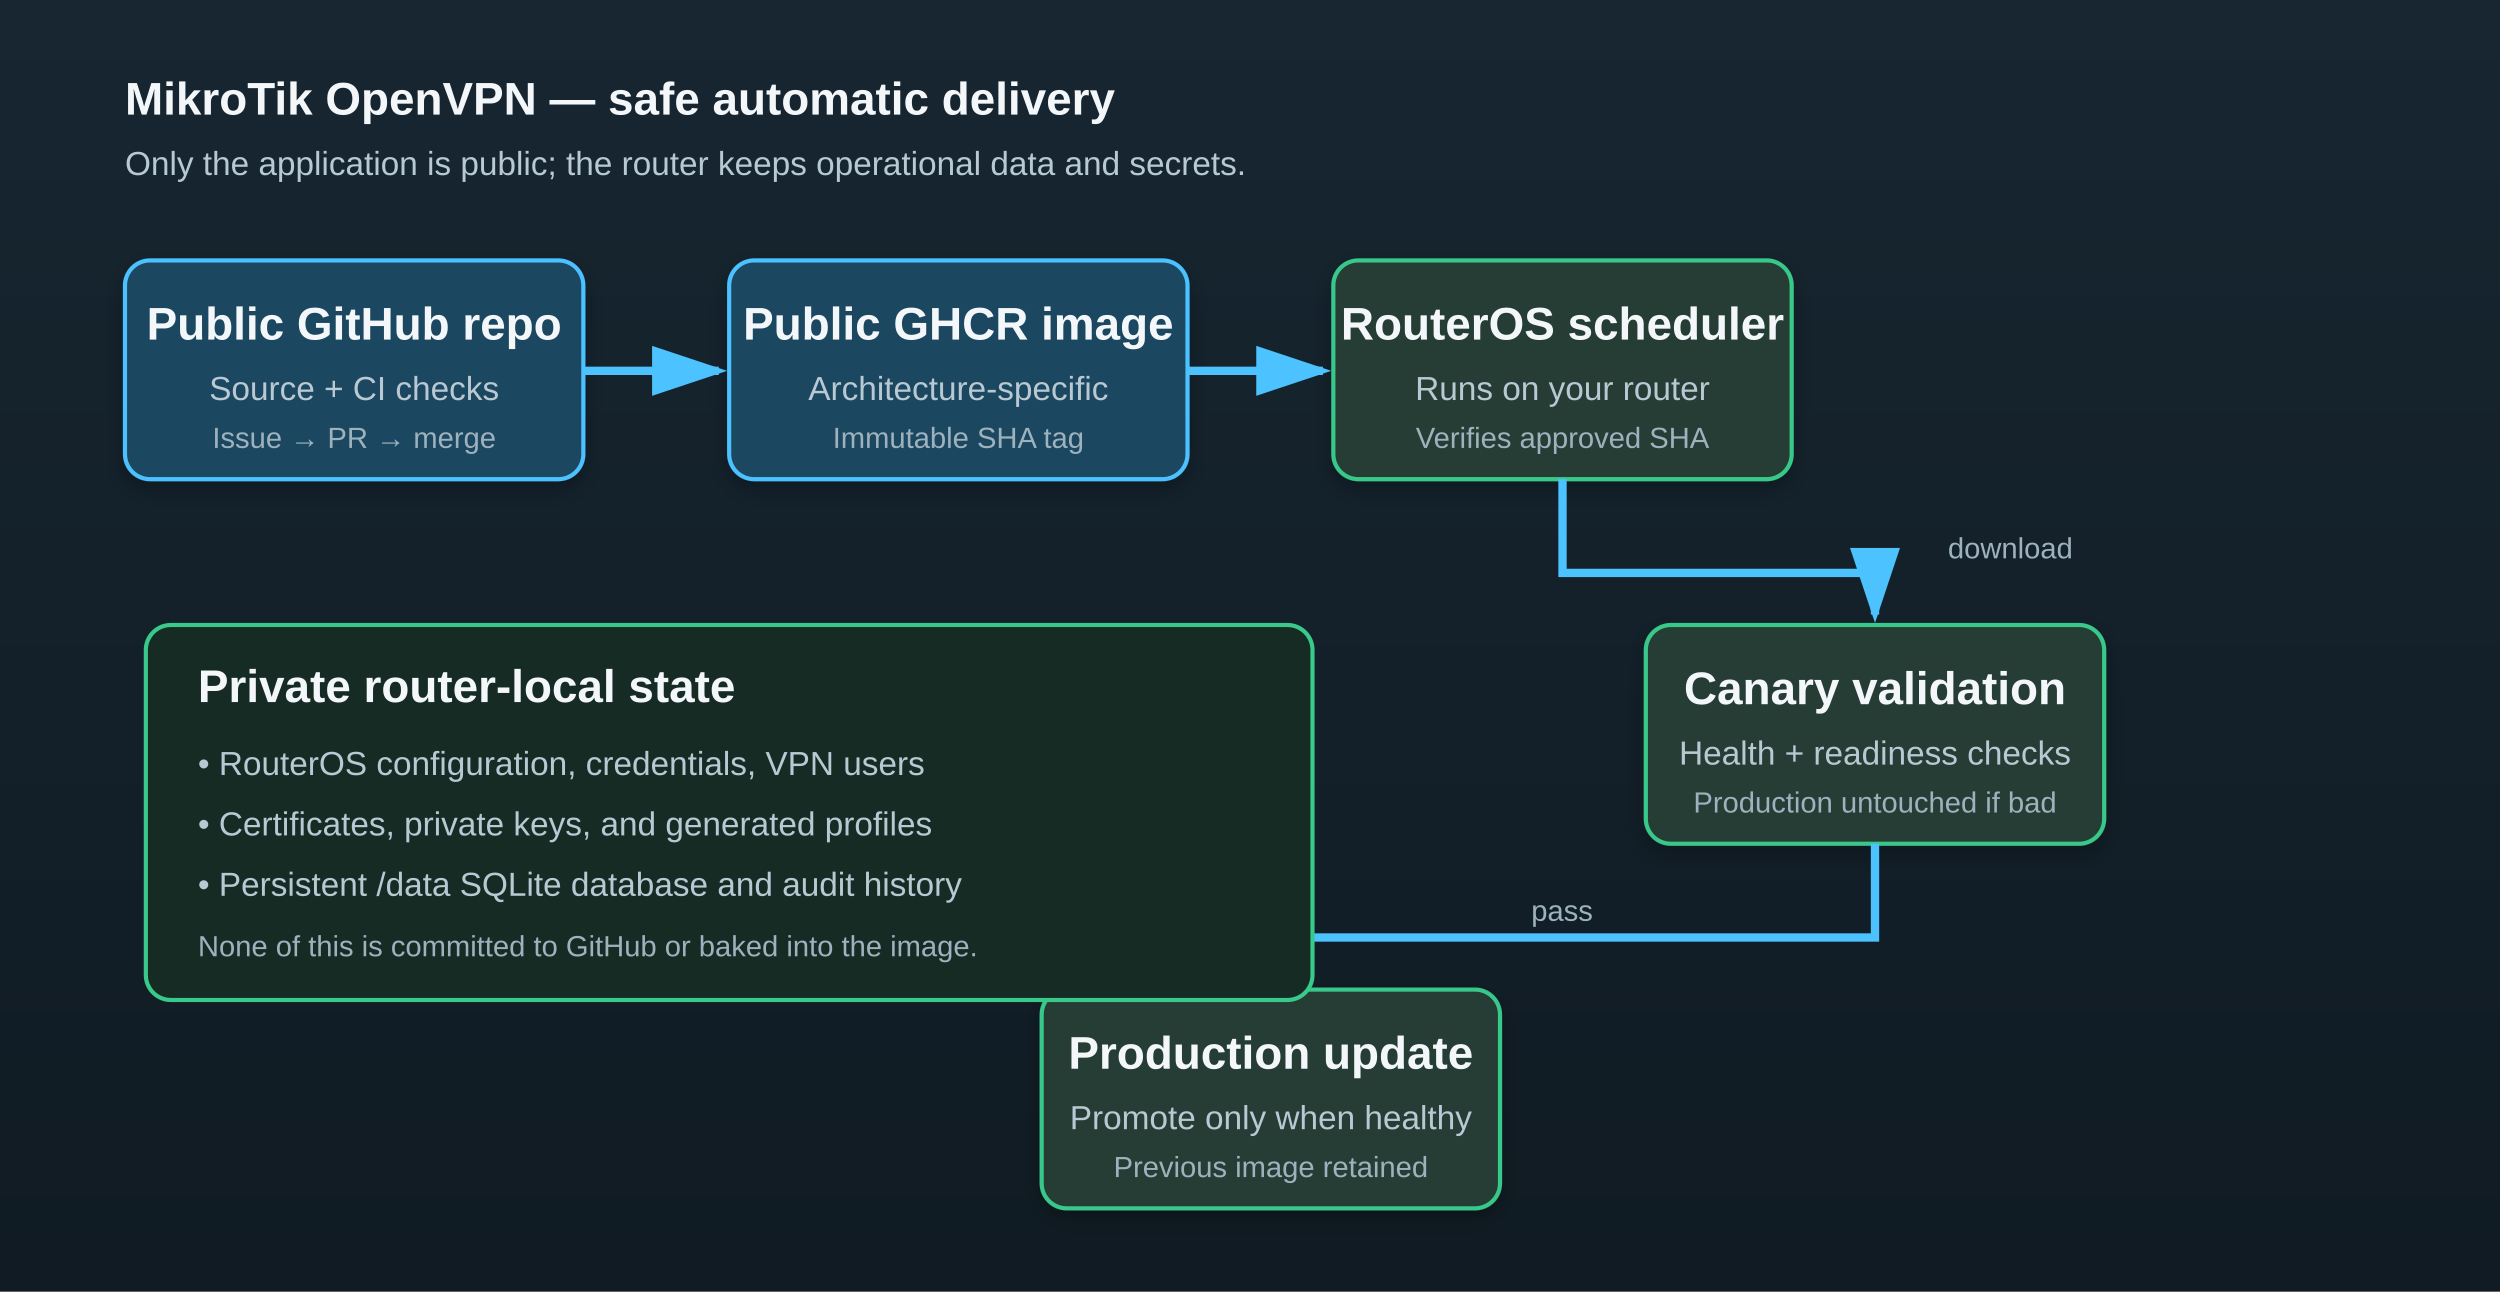
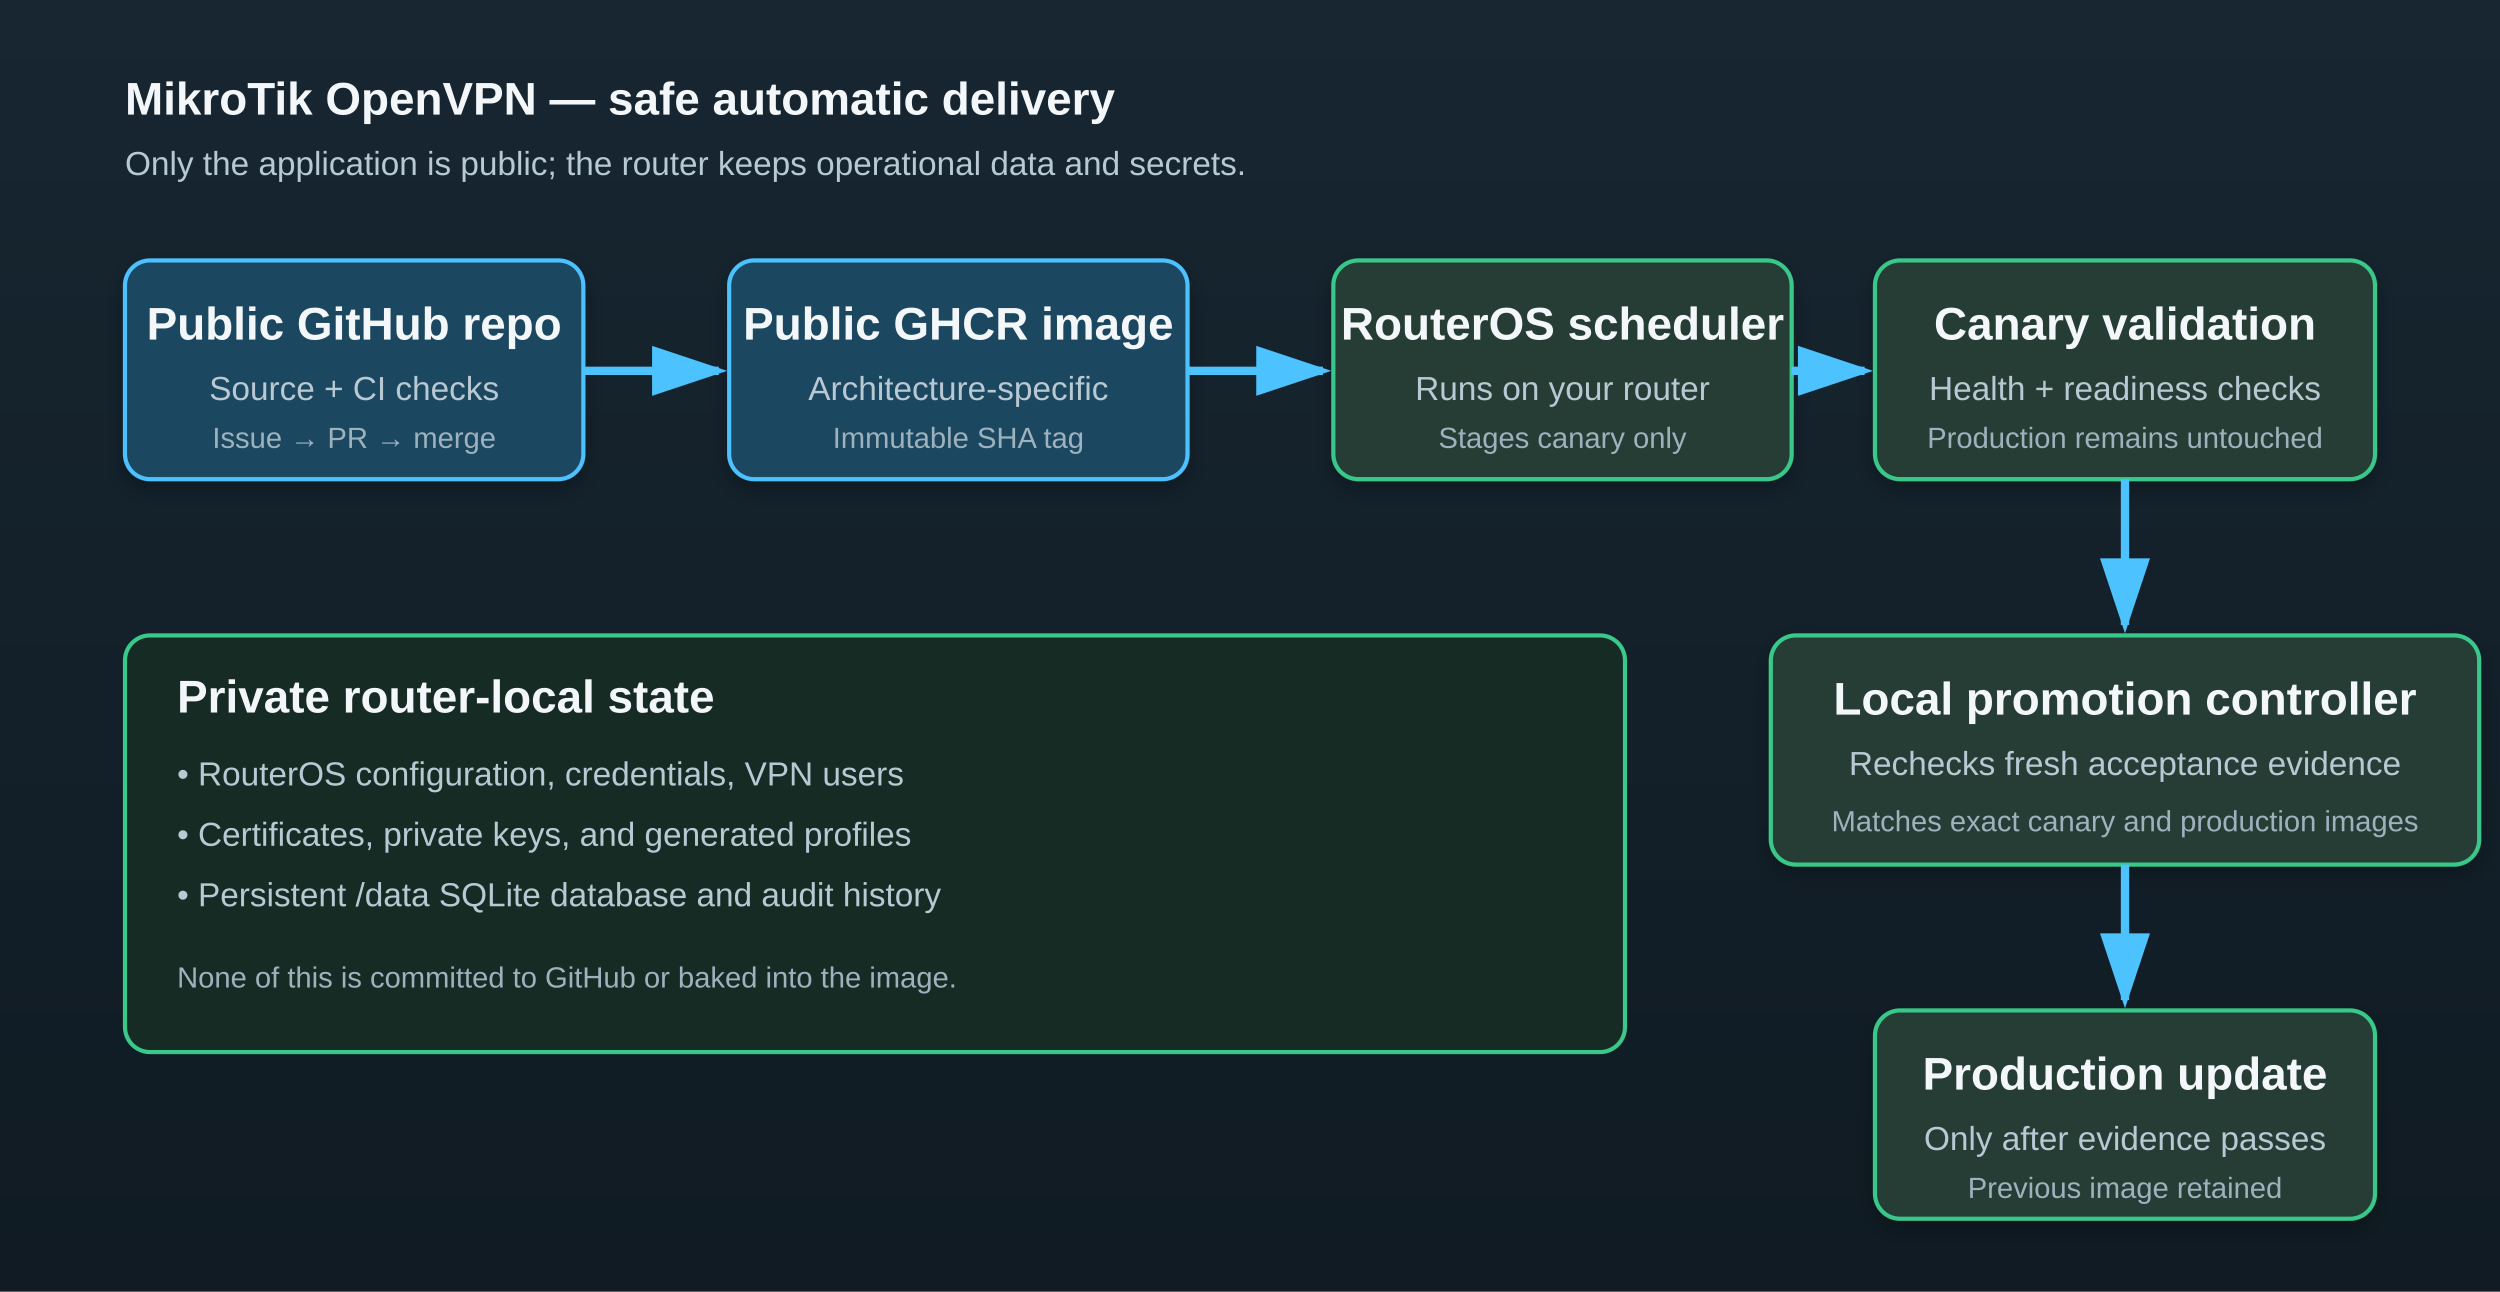
<svg xmlns="http://www.w3.org/2000/svg" width="1200" height="620" viewBox="0 0 1200 620" role="img" aria-labelledby="title desc">
  <defs>
    <linearGradient id="bg" x1="0" y1="0" x2="0" y2="1">
      <stop offset="0" stop-color="#172631" />
      <stop offset="1" stop-color="#101b23" />
    </linearGradient>
    <filter id="shadow" x="-20%" y="-20%" width="140%" height="140%">
      <feDropShadow dx="0" dy="4" stdDeviation="5" flood-color="#000" flood-opacity=".28" />
    </filter>
    <marker id="arrow" markerWidth="10" markerHeight="10" refX="8" refY="3" orient="auto">
      <path d="M0,0 L0,6 L9,3 z" fill="#4cc2ff" />
    </marker>
    <style>
      .box{fill:#233541;stroke:#3b5362;stroke-width:2;rx:12}.public{fill:#1e4661;stroke:#4cc2ff}.private{fill:#263d35;stroke:#39c98a}.title{font:700 22px Arial,sans-serif;fill:#f3f7fa}.label{font:16px Arial,sans-serif;fill:#b8c9d3}.small{font:14px Arial,sans-serif;fill:#9eb2be}.arrow{stroke:#4cc2ff;stroke-width:4;fill:none;marker-end:url(#arrow)}
    </style>
  </defs>
  <rect width="1200" height="620" fill="url(#bg)" />
  <text x="60" y="55" class="title" font-size="28">MikroTik OpenVPN — safe automatic delivery</text>
  <text x="60" y="84" class="label">Only the application is public; the router keeps operational data and secrets.</text>
  <rect x="60" y="125" width="220" height="105" class="box public" filter="url(#shadow)" />
  <text x="170" y="163" text-anchor="middle" class="title">Public GitHub repo</text>
  <text x="170" y="192" text-anchor="middle" class="label">Source + CI checks</text>
  <text x="170" y="215" text-anchor="middle" class="small">Issue → PR → merge</text>
  <rect x="350" y="125" width="220" height="105" class="box public" filter="url(#shadow)" />
  <text x="460" y="163" text-anchor="middle" class="title">Public GHCR image</text>
  <text x="460" y="192" text-anchor="middle" class="label">Architecture-specific</text>
  <text x="460" y="215" text-anchor="middle" class="small">Immutable SHA tag</text>
  <rect x="640" y="125" width="220" height="105" class="box private" filter="url(#shadow)" />
  <text x="750" y="163" text-anchor="middle" class="title">RouterOS scheduler</text>
  <text x="750" y="192" text-anchor="middle" class="label">Runs on your router</text>
-   <text x="750" y="215" text-anchor="middle" class="small">Verifies approved SHA</text>
+   <text x="750" y="215" text-anchor="middle" class="small">Stages canary only</text>
  <path d="M280 178 H345" class="arrow" />
  <path d="M570 178 H635" class="arrow" />
-   <rect x="790" y="300" width="220" height="105" class="box private" filter="url(#shadow)" />
-   <text x="900" y="338" text-anchor="middle" class="title">Canary validation</text>
-   <text x="900" y="367" text-anchor="middle" class="label">Health + readiness checks</text>
-   <text x="900" y="390" text-anchor="middle" class="small">Production untouched if bad</text>
-   <rect x="500" y="475" width="220" height="105" class="box private" filter="url(#shadow)" />
-   <text x="610" y="513" text-anchor="middle" class="title">Production update</text>
-   <text x="610" y="542" text-anchor="middle" class="label">Promote only when healthy</text>
-   <text x="610" y="565" text-anchor="middle" class="small">Previous image retained</text>
-   <path d="M750 230 V275 H900 V295" class="arrow" />
-   <path d="M900 405 V450 H610 V470" class="arrow" />
-   <text x="935" y="268" class="small">download</text>
-   <text x="735" y="442" class="small">pass</text>
-   <rect x="70" y="300" width="560" height="180" fill="#172b25" stroke="#39c98a" stroke-width="2" rx="12" />
-   <text x="95" y="337" class="title">Private router-local state</text>
-   <text x="95" y="372" class="label">• RouterOS configuration, credentials, VPN users</text>
-   <text x="95" y="401" class="label">• Certificates, private keys, and generated profiles</text>
-   <text x="95" y="430" class="label">• Persistent /data SQLite database and audit history</text>
-   <text x="95" y="459" class="small">None of this is committed to GitHub or baked into the image.</text>
+   <rect x="900" y="125" width="240" height="105" class="box private" filter="url(#shadow)" />
+   <text x="1020" y="163" text-anchor="middle" class="title">Canary validation</text>
+   <text x="1020" y="192" text-anchor="middle" class="label">Health + readiness checks</text>
+   <text x="1020" y="215" text-anchor="middle" class="small">Production remains untouched</text>
+   <rect x="850" y="305" width="340" height="110" class="box private" filter="url(#shadow)" />
+   <text x="1020" y="343" text-anchor="middle" class="title">Local promotion controller</text>
+   <text x="1020" y="372" text-anchor="middle" class="label">Rechecks fresh acceptance evidence</text>
+   <text x="1020" y="399" text-anchor="middle" class="small">Matches exact canary and production images</text>
+   <rect x="900" y="485" width="240" height="100" class="box private" filter="url(#shadow)" />
+   <text x="1020" y="523" text-anchor="middle" class="title">Production update</text>
+   <text x="1020" y="552" text-anchor="middle" class="label">Only after evidence passes</text>
+   <text x="1020" y="575" text-anchor="middle" class="small">Previous image retained</text>
+   <path d="M860 178 H895" class="arrow" />
+   <path d="M1020 230 V300" class="arrow" />
+   <path d="M1020 415 V480" class="arrow" />
+   <rect x="60" y="305" width="720" height="200" fill="#172b25" stroke="#39c98a" stroke-width="2" rx="12" />
+   <text x="85" y="342" class="title">Private router-local state</text>
+   <text x="85" y="377" class="label">• RouterOS configuration, credentials, VPN users</text>
+   <text x="85" y="406" class="label">• Certificates, private keys, and generated profiles</text>
+   <text x="85" y="435" class="label">• Persistent /data SQLite database and audit history</text>
+   <text x="85" y="474" class="small">None of this is committed to GitHub or baked into the image.</text>
</svg>
